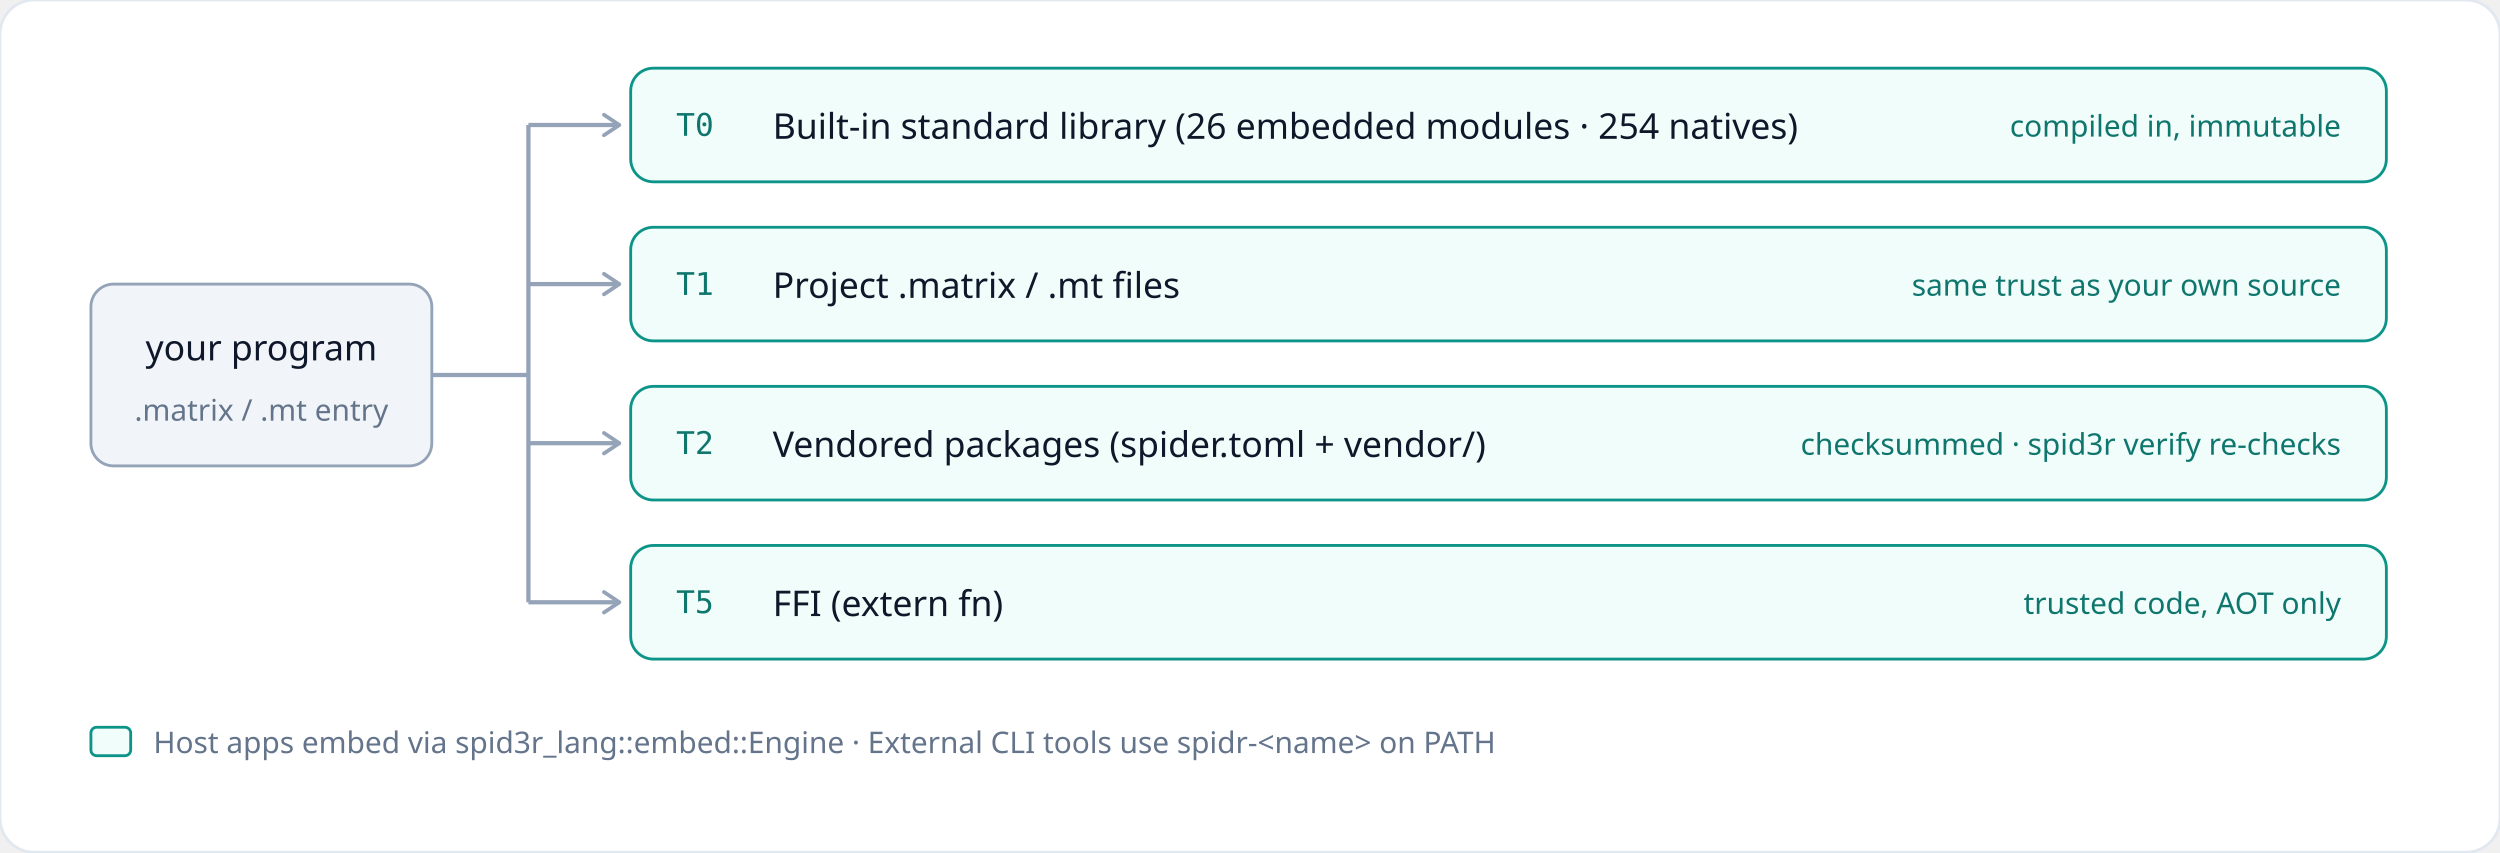
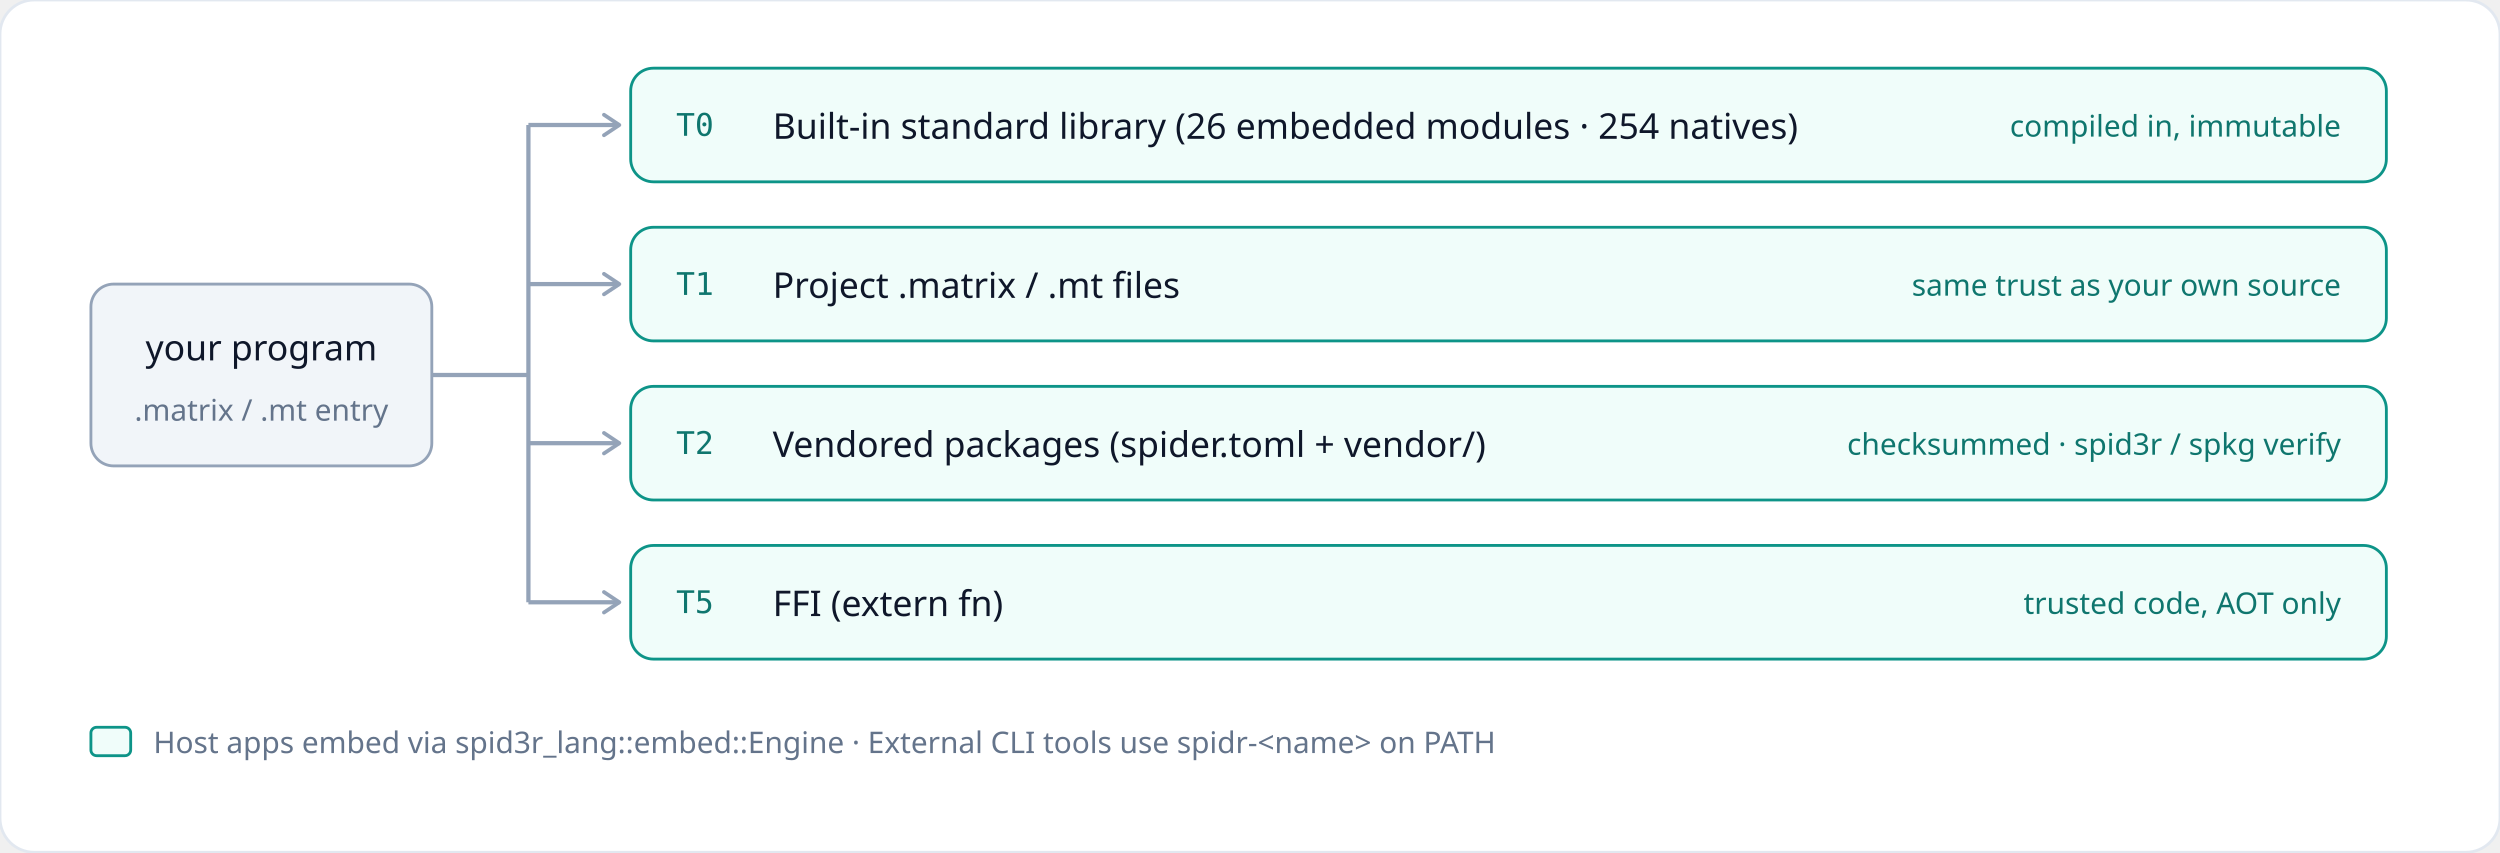
<svg xmlns="http://www.w3.org/2000/svg" viewBox="0 0 880 300" width="880" height="300" role="img">
  <defs>
    <marker id="ec" viewBox="0 0 10 10" refX="8" refY="5" markerWidth="6" markerHeight="6" orient="auto-start-reverse">
      <path d="M2 1L8 5L2 9" fill="none" stroke="#94A3B8" stroke-width="1.5" stroke-linecap="round" stroke-linejoin="round" />
    </marker>
  </defs>
  <rect x="0" y="0" width="880" height="300" rx="12" fill="#FFFFFF" stroke="#E2E8F0" stroke-width="1" />
  <rect x="32" y="100" width="120" height="64" rx="8" fill="#F1F5F9" stroke="#94A3B8" stroke-width="1" />
  <text x="92" y="122" text-anchor="middle" dominant-baseline="central" font-family="ui-sans-serif, system-ui, sans-serif" font-size="12.5" fill="#0F172A">your program</text>
  <text x="92" y="144" text-anchor="middle" dominant-baseline="central" font-family="ui-sans-serif, system-ui, sans-serif" font-size="10.5" fill="#64748B">.matrix / .mt entry</text>
  <path d="M152 132 L186 132" fill="none" stroke="#94A3B8" stroke-width="1.5" />
  <path d="M186 44 L186 212" fill="none" stroke="#94A3B8" stroke-width="1.5" />
  <path d="M186 44 L218 44" fill="none" stroke="#94A3B8" stroke-width="1.5" marker-end="url(#ec)" />
  <path d="M186 100 L218 100" fill="none" stroke="#94A3B8" stroke-width="1.5" marker-end="url(#ec)" />
  <path d="M186 156 L218 156" fill="none" stroke="#94A3B8" stroke-width="1.5" marker-end="url(#ec)" />
  <path d="M186 212 L218 212" fill="none" stroke="#94A3B8" stroke-width="1.5" marker-end="url(#ec)" />
  <rect x="222" y="24" width="618" height="40" rx="8" fill="#F0FDFA" stroke="#0D9488" stroke-width="1" />
  <text x="238" y="44" dominant-baseline="central" font-family="ui-monospace, SFMono-Regular, Menlo, Consolas, monospace" font-size="11" fill="#0F766E">T0</text>
  <text x="272" y="44" dominant-baseline="central" font-family="ui-sans-serif, system-ui, sans-serif" font-size="12.5" fill="#0F172A">Built-in standard library (26 embedded modules · 254 natives)</text>
  <text x="824" y="44" text-anchor="end" dominant-baseline="central" font-family="ui-sans-serif, system-ui, sans-serif" font-size="10.5" fill="#0F766E">compiled in, immutable</text>
  <rect x="222" y="80" width="618" height="40" rx="8" fill="#F0FDFA" stroke="#0D9488" stroke-width="1" />
  <text x="238" y="100" dominant-baseline="central" font-family="ui-monospace, SFMono-Regular, Menlo, Consolas, monospace" font-size="11" fill="#0F766E">T1</text>
  <text x="272" y="100" dominant-baseline="central" font-family="ui-sans-serif, system-ui, sans-serif" font-size="12.5" fill="#0F172A">Project .matrix / .mt files</text>
  <text x="824" y="100" text-anchor="end" dominant-baseline="central" font-family="ui-sans-serif, system-ui, sans-serif" font-size="10.5" fill="#0F766E">same trust as your own source</text>
  <rect x="222" y="136" width="618" height="40" rx="8" fill="#F0FDFA" stroke="#0D9488" stroke-width="1" />
  <text x="238" y="156" dominant-baseline="central" font-family="ui-monospace, SFMono-Regular, Menlo, Consolas, monospace" font-size="11" fill="#0F766E">T2</text>
  <text x="272" y="156" dominant-baseline="central" font-family="ui-sans-serif, system-ui, sans-serif" font-size="12.5" fill="#0F172A">Vendored packages (spider.toml + vendor/)</text>
-   <text x="824" y="156" text-anchor="end" dominant-baseline="central" font-family="ui-sans-serif, system-ui, sans-serif" font-size="10.5" fill="#0F766E">checksummed · spid3r verify re-checks</text>
+   <text x="824" y="156" text-anchor="end" dominant-baseline="central" font-family="ui-sans-serif, system-ui, sans-serif" font-size="10.5" fill="#0F766E">checksummed · spid3r / spkg verify</text>
  <rect x="222" y="192" width="618" height="40" rx="8" fill="#F0FDFA" stroke="#0D9488" stroke-width="1" />
  <text x="238" y="212" dominant-baseline="central" font-family="ui-monospace, SFMono-Regular, Menlo, Consolas, monospace" font-size="11" fill="#0F766E">T5</text>
  <text x="272" y="212" dominant-baseline="central" font-family="ui-sans-serif, system-ui, sans-serif" font-size="12.5" fill="#0F172A">FFI (extern fn)</text>
  <text x="824" y="212" text-anchor="end" dominant-baseline="central" font-family="ui-sans-serif, system-ui, sans-serif" font-size="10.5" fill="#0F766E">trusted code, AOT only</text>
  <rect x="32" y="256" width="14" height="10" rx="2" fill="#F0FDFA" stroke="#0D9488" stroke-width="1" />
  <text x="54" y="261" dominant-baseline="central" font-family="ui-sans-serif, system-ui, sans-serif" font-size="10.5" fill="#64748B">Host apps embed via spid3r_lang::embed::Engine · External CLI tools use spidr-&lt;name&gt; on PATH</text>
</svg>
